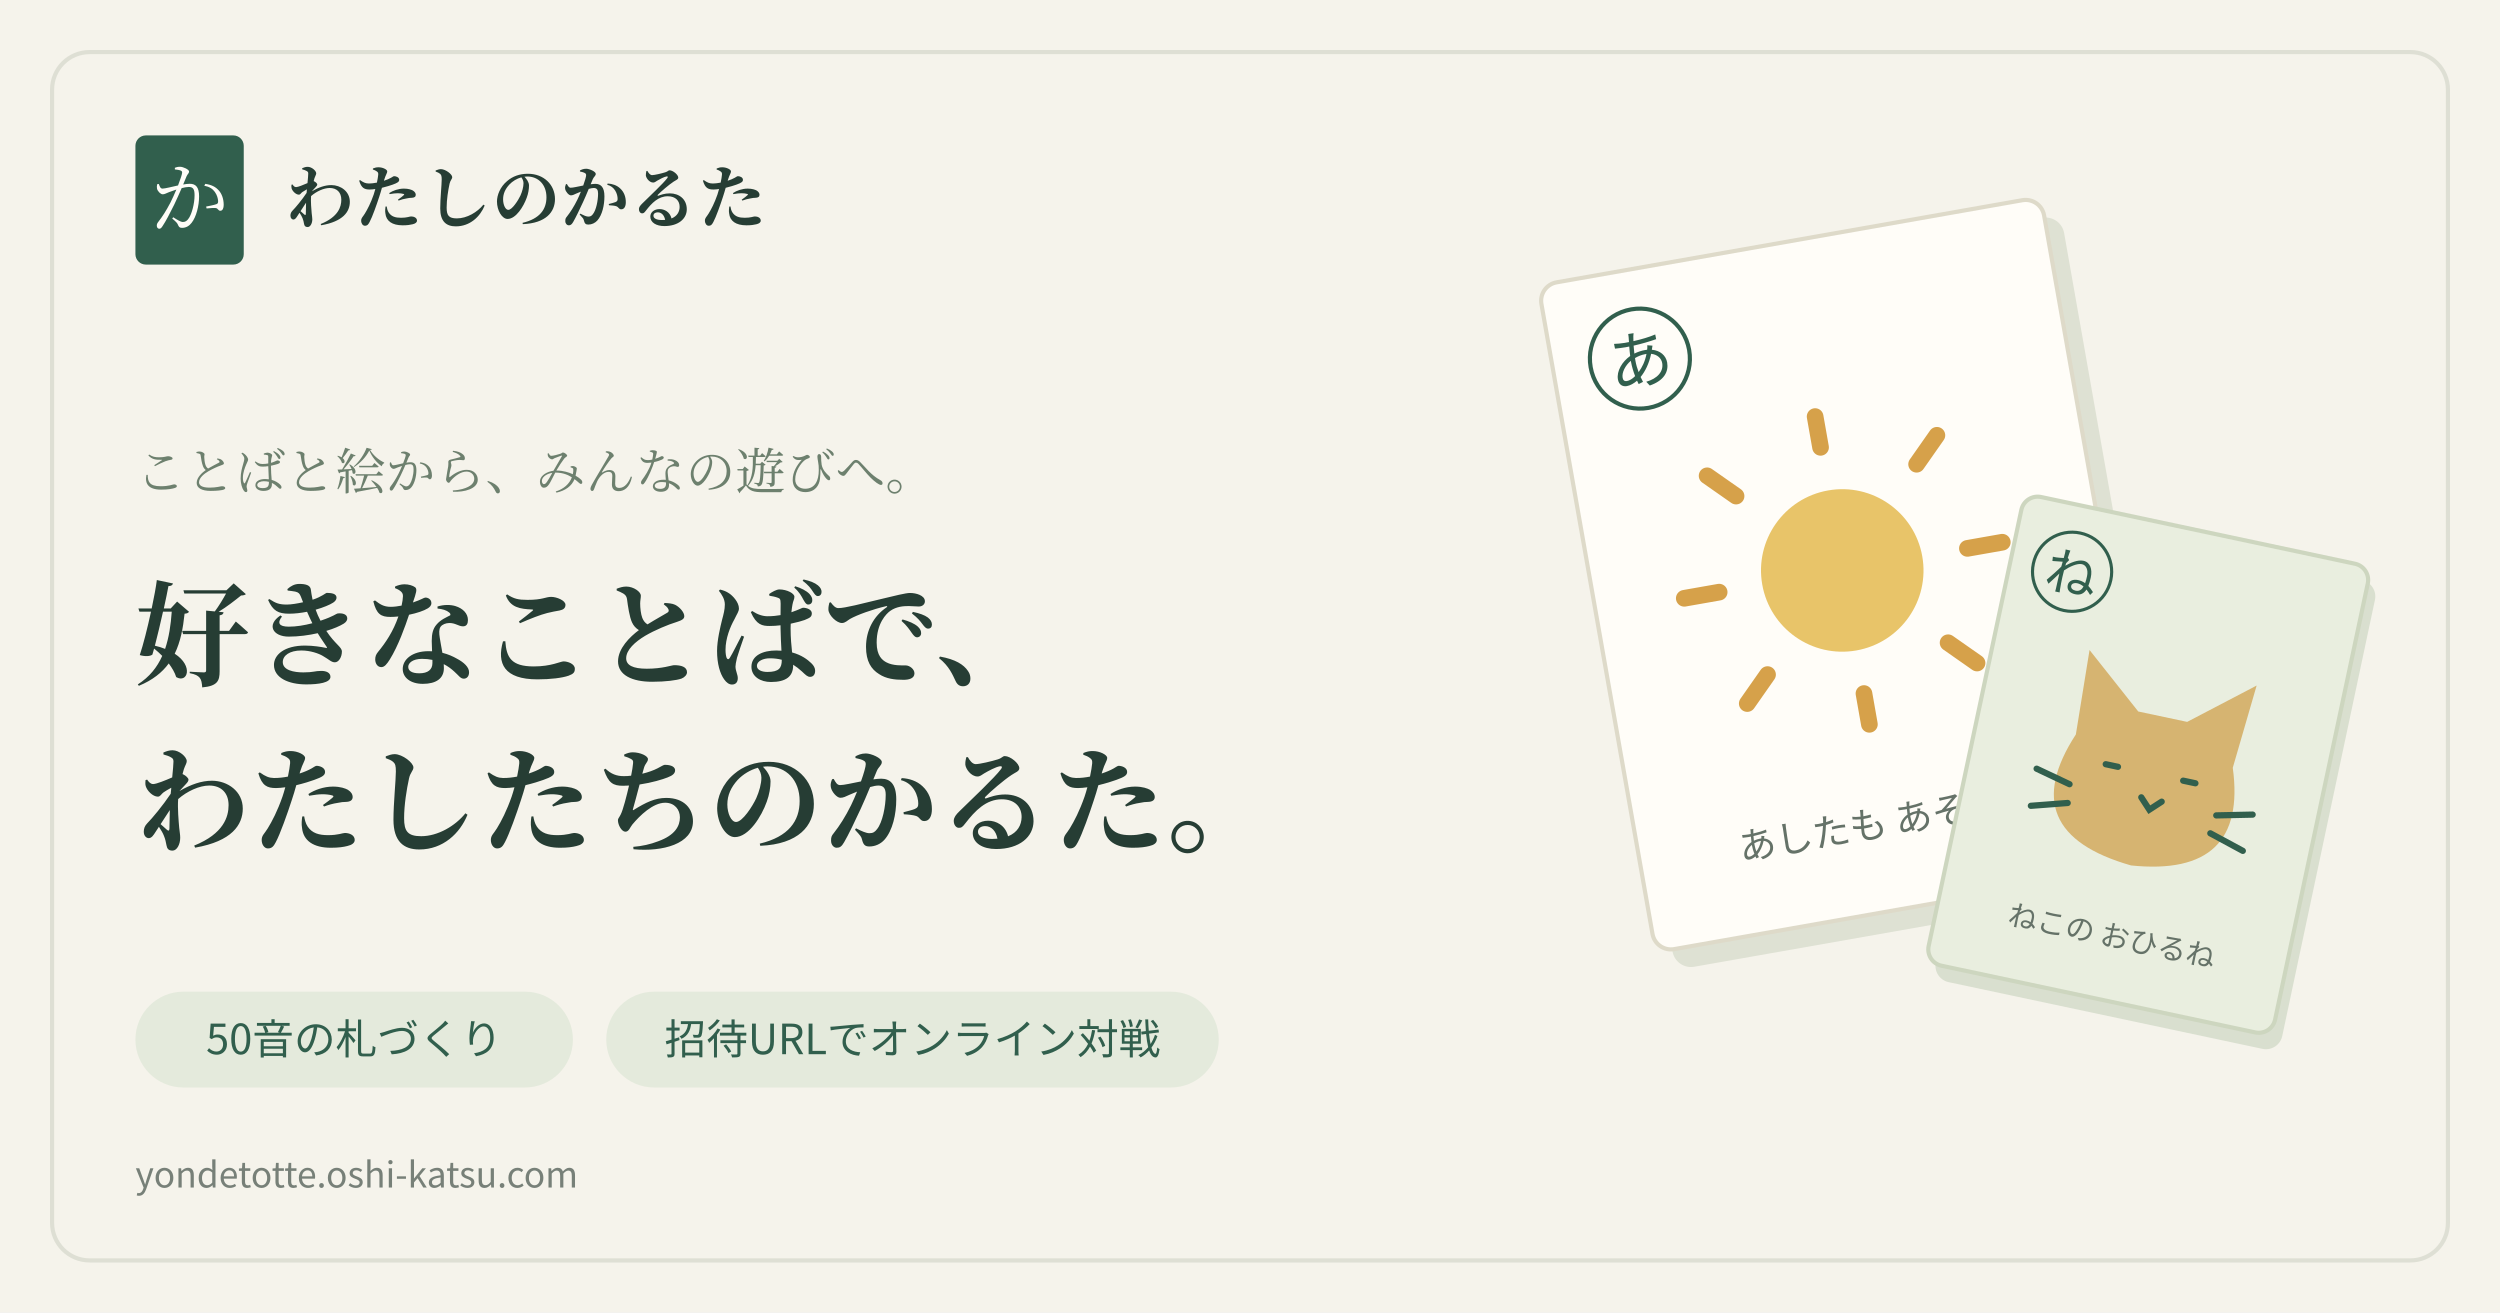
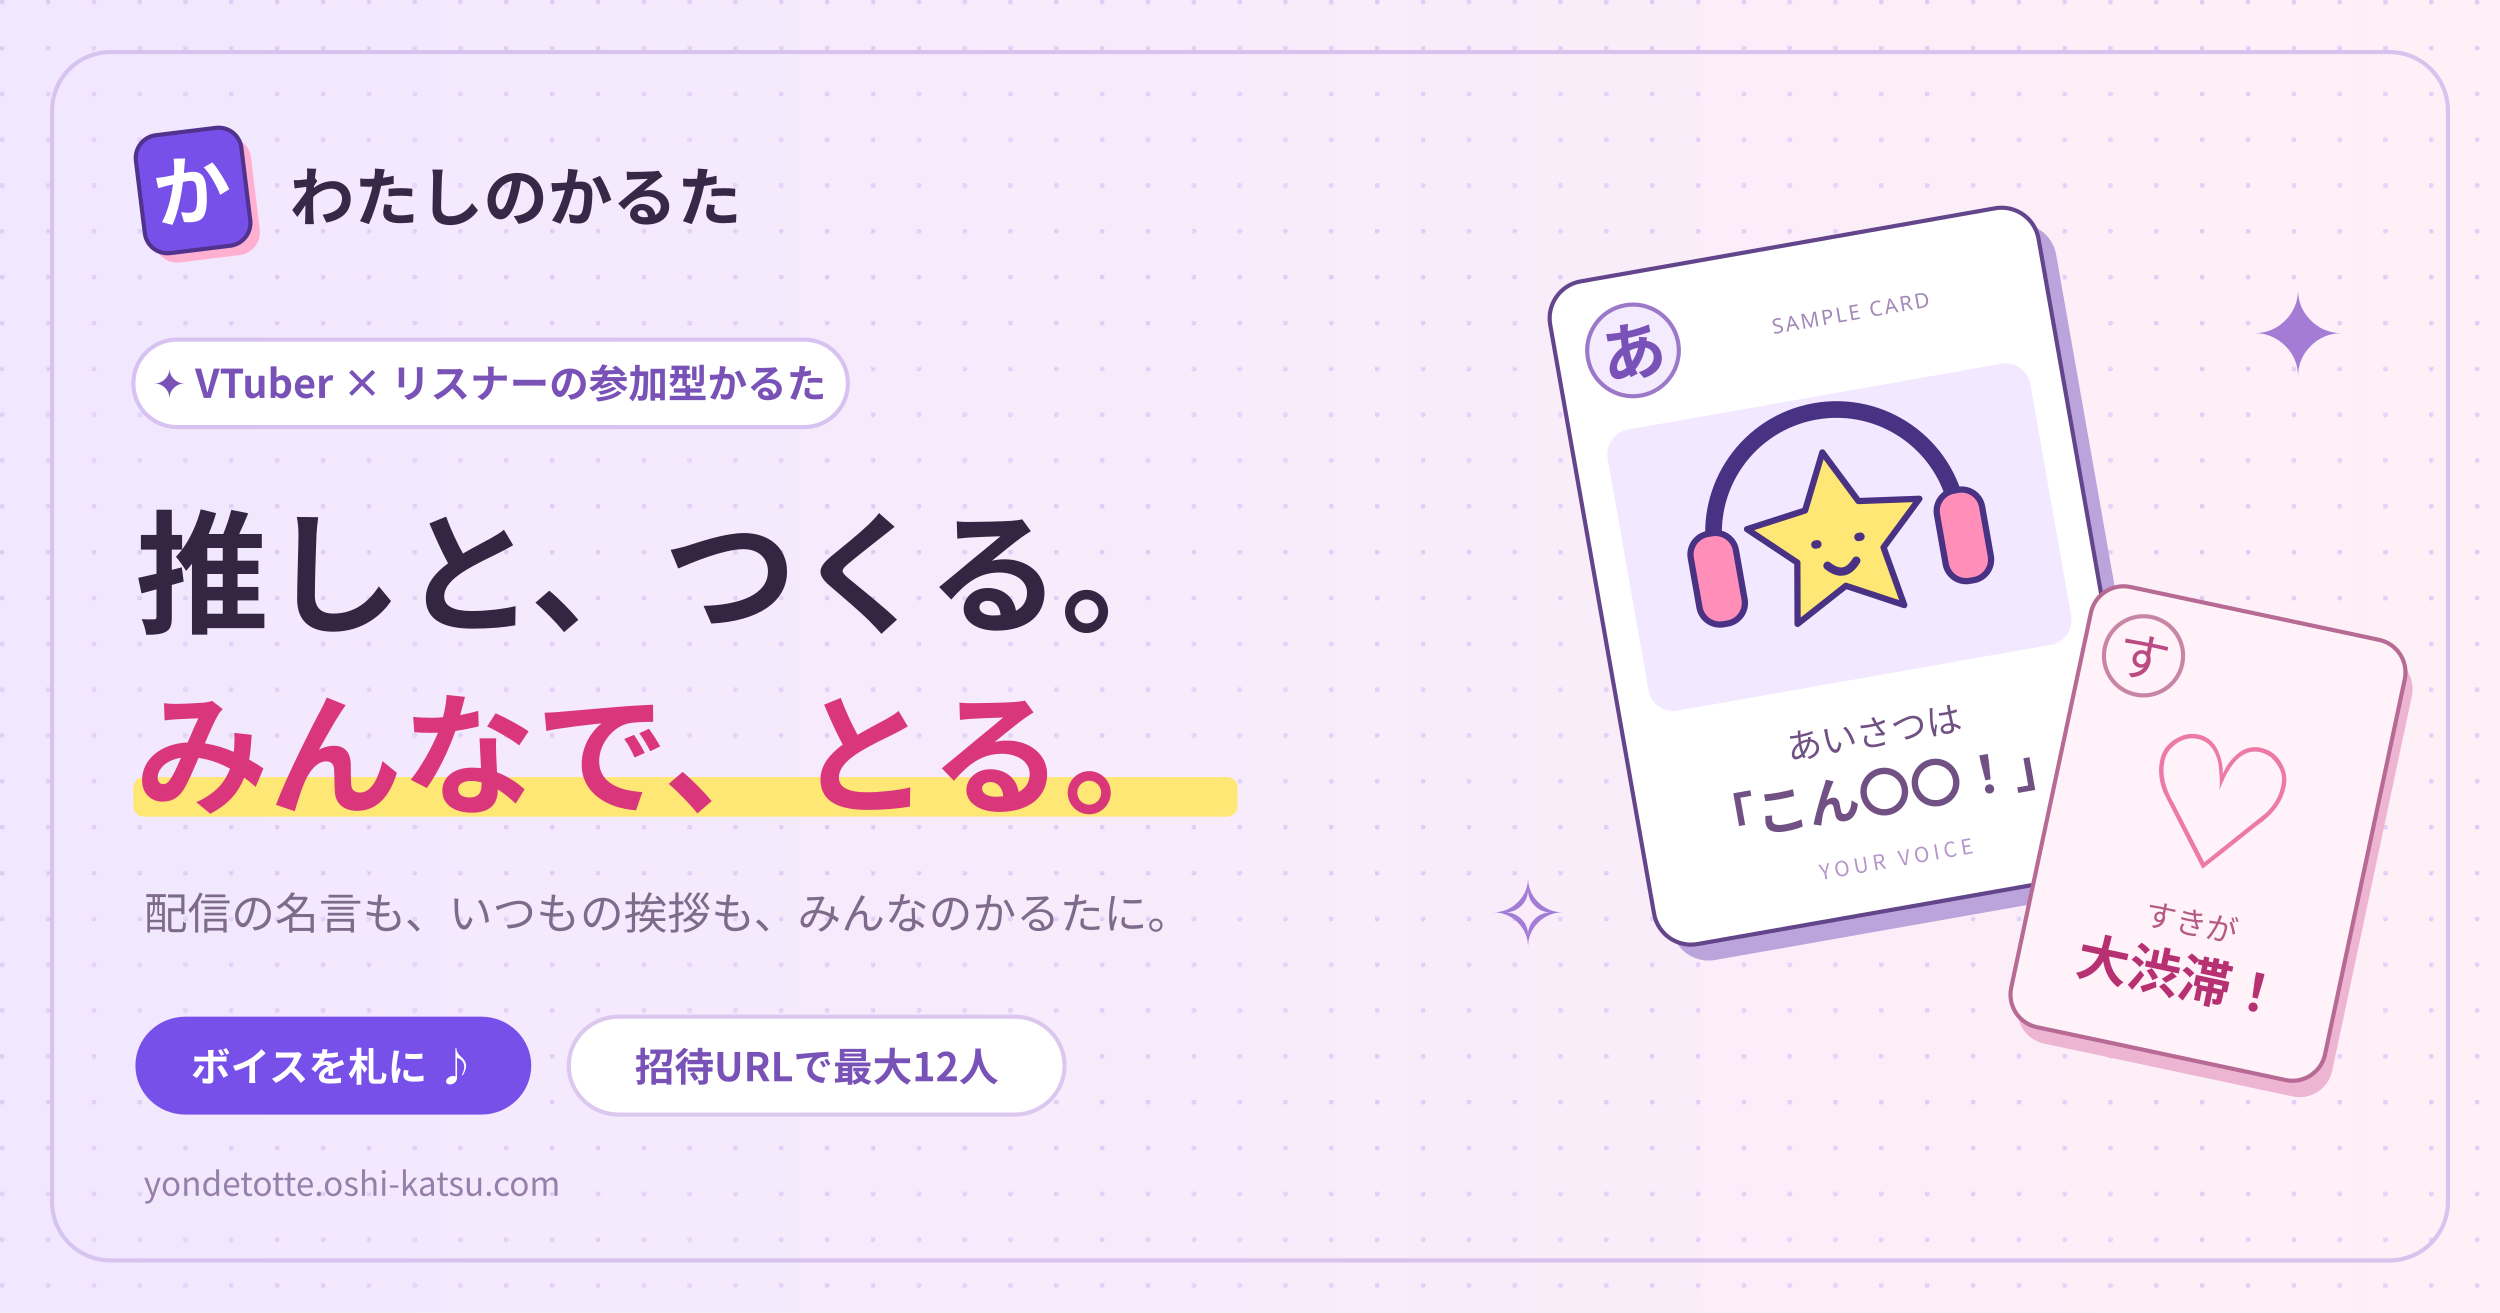
<svg xmlns="http://www.w3.org/2000/svg" width="1200" height="630" viewBox="0 0 1200 630" role="img" aria-labelledby="title desc">
-   <rect width="1200" height="630" fill="#f5f3eb" />
-   <rect x="25" y="25" width="1150" height="580" rx="18" fill="none" stroke="#dedfd4" stroke-width="2" />
-   <g font-family="Noto Serif CJK JP, Noto Serif JP, serif" fill="#263d34">
-     <rect x="65" y="65" width="52" height="62" rx="5" fill="#315f4d" />
-     <text x="91" y="109" text-anchor="middle" font-size="38" fill="#fffdf8">か</text>
-     <text x="137" y="107" font-size="33" font-weight="700">わたしのかるた</text>
-     <text x="65" y="235" font-size="24" fill="#6d806e">ことばと絵から、みんなの遊びへ。</text>
-     <text x="65" y="325" font-size="55" font-weight="700">好きなことばで、</text>
-     <text x="65" y="405" font-size="55" font-weight="700">わたしたちのかるた。</text>
+   <defs>
+     <linearGradient id="bg">
+       <stop stop-color="#f1e7ff" />
+       <stop offset="1" stop-color="#fff0f7" />
+     </linearGradient>
+     <pattern id="dots" width="22" height="22" patternUnits="userSpaceOnUse">
+       <circle cx="1" cy="1" r="1.2" fill="#dcccf2" />
+     </pattern>
+   </defs>
+   <rect width="1200" height="630" fill="url(#bg)" />
+   <rect width="1200" height="630" fill="url(#dots)" />
+   <rect x="25" y="25" width="1150" height="580" rx="28" fill="none" stroke="#d7c3ee" stroke-width="2" />
+   <g font-family="Noto Sans CJK JP, Noto Sans JP, sans-serif">
+     <g transform="translate(67 63) rotate(-7 25 27)">
+       <rect width="51" height="57" rx="11" fill="#ffb0d1" x="4" y="5" />
+       <rect width="51" height="57" rx="11" fill="#7650e8" stroke="#51328d" stroke-width="2" />
+       <text x="25" y="42" text-anchor="middle" font-size="37" fill="white" font-weight="900">か</text>
+     </g>
+     <text x="139" y="106" fill="#382847" font-size="31" font-weight="900">わたしのかるた</text>
+     <rect x="64" y="163" width="343" height="42" rx="21" fill="white" stroke="#d7c2f2" stroke-width="2" />
+     <text x="235" y="191" text-anchor="middle" fill="#7952b7" font-size="19" font-weight="700">✦ VTuber × リスナーの参加型かるた</text>
+     <text x="65" y="299" fill="#342543" font-size="64" font-weight="900">推しと、つくる。</text>
+     <rect x="64" y="373" width="530" height="19" rx="5" fill="#ffe775" />
+     <text x="65" y="386" fill="#d9367b" font-size="64" font-weight="900">みんなで、とる。</text>
+     <text x="69" y="446" fill="#7e6b8b" font-size="21">配信の名言も、いつもの挨拶も、みんなのかるたに。</text>
+     <rect x="65" y="488" width="190" height="47" rx="24" fill="#7650e8" />
+     <text x="160" y="519" text-anchor="middle" fill="white" font-size="19" font-weight="700">ボイスを札に ♪</text>
+     <rect x="273" y="488" width="238" height="47" rx="24" fill="white" stroke="#dcc8ef" stroke-width="2" />
+     <text x="392" y="519" text-anchor="middle" fill="#7952b7" font-size="19" font-weight="700">招待URLで最大12人</text>
+     <text x="69" y="574" fill="#9680aa" font-size="16">yondetotte.oshi-katsu.com</text>
  </g>
-   <g font-family="Noto Sans CJK JP, Noto Sans JP, sans-serif" font-size="20" fill="#315f4d">
-     <rect x="65" y="476" width="210" height="46" rx="23" fill="#e4eadc" />
-     <text x="170" y="506" text-anchor="middle">50音の札づくり</text>
-     <rect x="291" y="476" width="294" height="46" rx="23" fill="#e4eadc" />
-     <text x="438" y="506" text-anchor="middle">招待URLでオンライン対戦</text>
-     <text x="65" y="570" font-size="17" fill="#778078">yondetotte.oshi-katsu.com</text>
+   <g transform="translate(768 115) rotate(-10 119 166)">
+     <rect x="7" y="9" width="238" height="323" rx="18" fill="#bba3dc" />
+     <rect width="238" height="323" rx="18" fill="white" stroke="#63458c" stroke-width="2" />
+     <circle cx="37" cy="37" r="22" fill="#f4ebff" stroke="#9c79c8" stroke-width="2" />
+     <text x="37" y="49" text-anchor="middle" font-family="sans-serif" font-size="31" fill="#7952b7" font-weight="700">あ</text>
+     <text x="143" y="41" text-anchor="middle" font-size="10" fill="#a288b7" font-family="sans-serif" letter-spacing="1">SAMPLE CARD</text>
+     <rect x="16" y="74" width="206" height="137" rx="12" fill="#f2e8ff" />
+     <g transform="translate(38 82)">
+       <path d="M21 70V58a59 59 0 0 1 118 0v12" fill="none" stroke="#493183" stroke-width="8" />
+       <rect x="9" y="48" width="22" height="44" rx="10" fill="#ff8eb9" stroke="#493183" stroke-width="3" />
+       <rect x="129" y="48" width="22" height="44" rx="10" fill="#ff8eb9" stroke="#493183" stroke-width="3" />
+       <path d="m80 19 13 26 29 4-21 20 5 29-26-14-26 14 5-29-21-20 29-4Z" fill="#ffe775" stroke="#493183" stroke-width="3" stroke-linejoin="round" />
+       <path d="M69 62h1m20 0h1M73 73q7 8 14 0" fill="none" stroke="#493183" stroke-width="4" stroke-linecap="round" />
+     </g>
+     <g text-anchor="middle" font-family="Noto Sans CJK JP, sans-serif" fill="#715183">
+       <text x="119" y="244" font-size="17">あいさつは</text>
+       <text x="119" y="276" font-size="25" font-weight="700">「こん〇〇！」</text>
+       <text x="119" y="303" font-size="10" fill="#b595ca" letter-spacing="2">YOUR VOICE</text>
+     </g>
  </g>
-   <g transform="translate(765 112) rotate(-10 130 165)">
-     <rect x="8" y="10" width="245" height="325" rx="9" fill="#dee1d3" />
-     <rect width="245" height="325" rx="9" fill="#fffdf8" stroke="#dedac9" stroke-width="2" />
-     <circle cx="42" cy="43" r="24" fill="none" stroke="#315f4d" stroke-width="2" />
-     <text x="42" y="55" text-anchor="middle" font-size="31" fill="#315f4d" font-family="serif">あ</text>
-     <g stroke="#d6a14a" stroke-width="8" stroke-linecap="round">
-       <path d="M120 100v-15M120 235v-15M60 160H43M198 160h-17M76 116l-12-12M176 215l-12-12M164 116l12-12M64 215l12-12" />
-       <circle cx="120" cy="160" r="39" fill="#e8c469" stroke="none" />
-     </g>
-     <text x="122" y="289" text-anchor="middle" font-size="18" fill="#657268" font-family="serif">あしたも あそぼう</text>
+   <g transform="translate(982 292) rotate(12 77 112)">
+     <rect x="5" y="7" width="154" height="216" rx="16" fill="#edb5d2" />
+     <rect width="154" height="216" rx="16" fill="#fff2f8" stroke="#b66a94" stroke-width="2" />
+     <circle cx="29" cy="31" r="19" fill="none" stroke="#c985a6" stroke-width="2" />
+     <text x="29" y="41" text-anchor="middle" font-size="25" fill="#ba4a82" font-family="sans-serif">す</text>
+     <text x="78" y="125" text-anchor="middle" fill="#ec79a7" font-size="86" font-family="sans-serif">♡</text>
+     <text x="78" y="157" text-anchor="middle" fill="#b45b84" font-size="15" font-family="sans-serif">すきが</text>
+     <text x="78" y="187" text-anchor="middle" fill="#b73172" font-size="25" font-weight="700" font-family="sans-serif">大渋滞！</text>
  </g>
-   <g transform="translate(945 253) rotate(12 90 120)">
-     <rect x="5" y="7" width="170" height="230" rx="8" fill="#d9dfcf" />
-     <rect width="170" height="230" rx="8" fill="#e9eedf" stroke="#cdd6bf" stroke-width="2" />
-     <circle cx="30" cy="32" r="19" fill="none" stroke="#315f4d" stroke-width="1.5" />
-     <text x="30" y="42" text-anchor="middle" font-size="25" fill="#315f4d" font-family="serif">ね</text>
-     <path d="M48 108L46 67l29 24h24l29-24-3 41q18 50-38 56-59-4-39-56" fill="#d6b471" />
-     <path d="M65 119h6m32 0h6m-24 12 5 5 5-5M50 132l-17-4m18 13-17 5m88-14 17-4m-18 13 17 5" fill="none" stroke="#315f4d" stroke-width="3" stroke-linecap="round" />
-     <text x="85" y="204" text-anchor="middle" font-size="14" fill="#657268" font-family="serif">ねこの おひるね</text>
+   <g fill="#a47cd6" font-family="sans-serif">
+     <text x="1080" y="180" font-size="55">✦</text>
+     <text x="715" y="454" font-size="44">✧</text>
  </g>
</svg>
